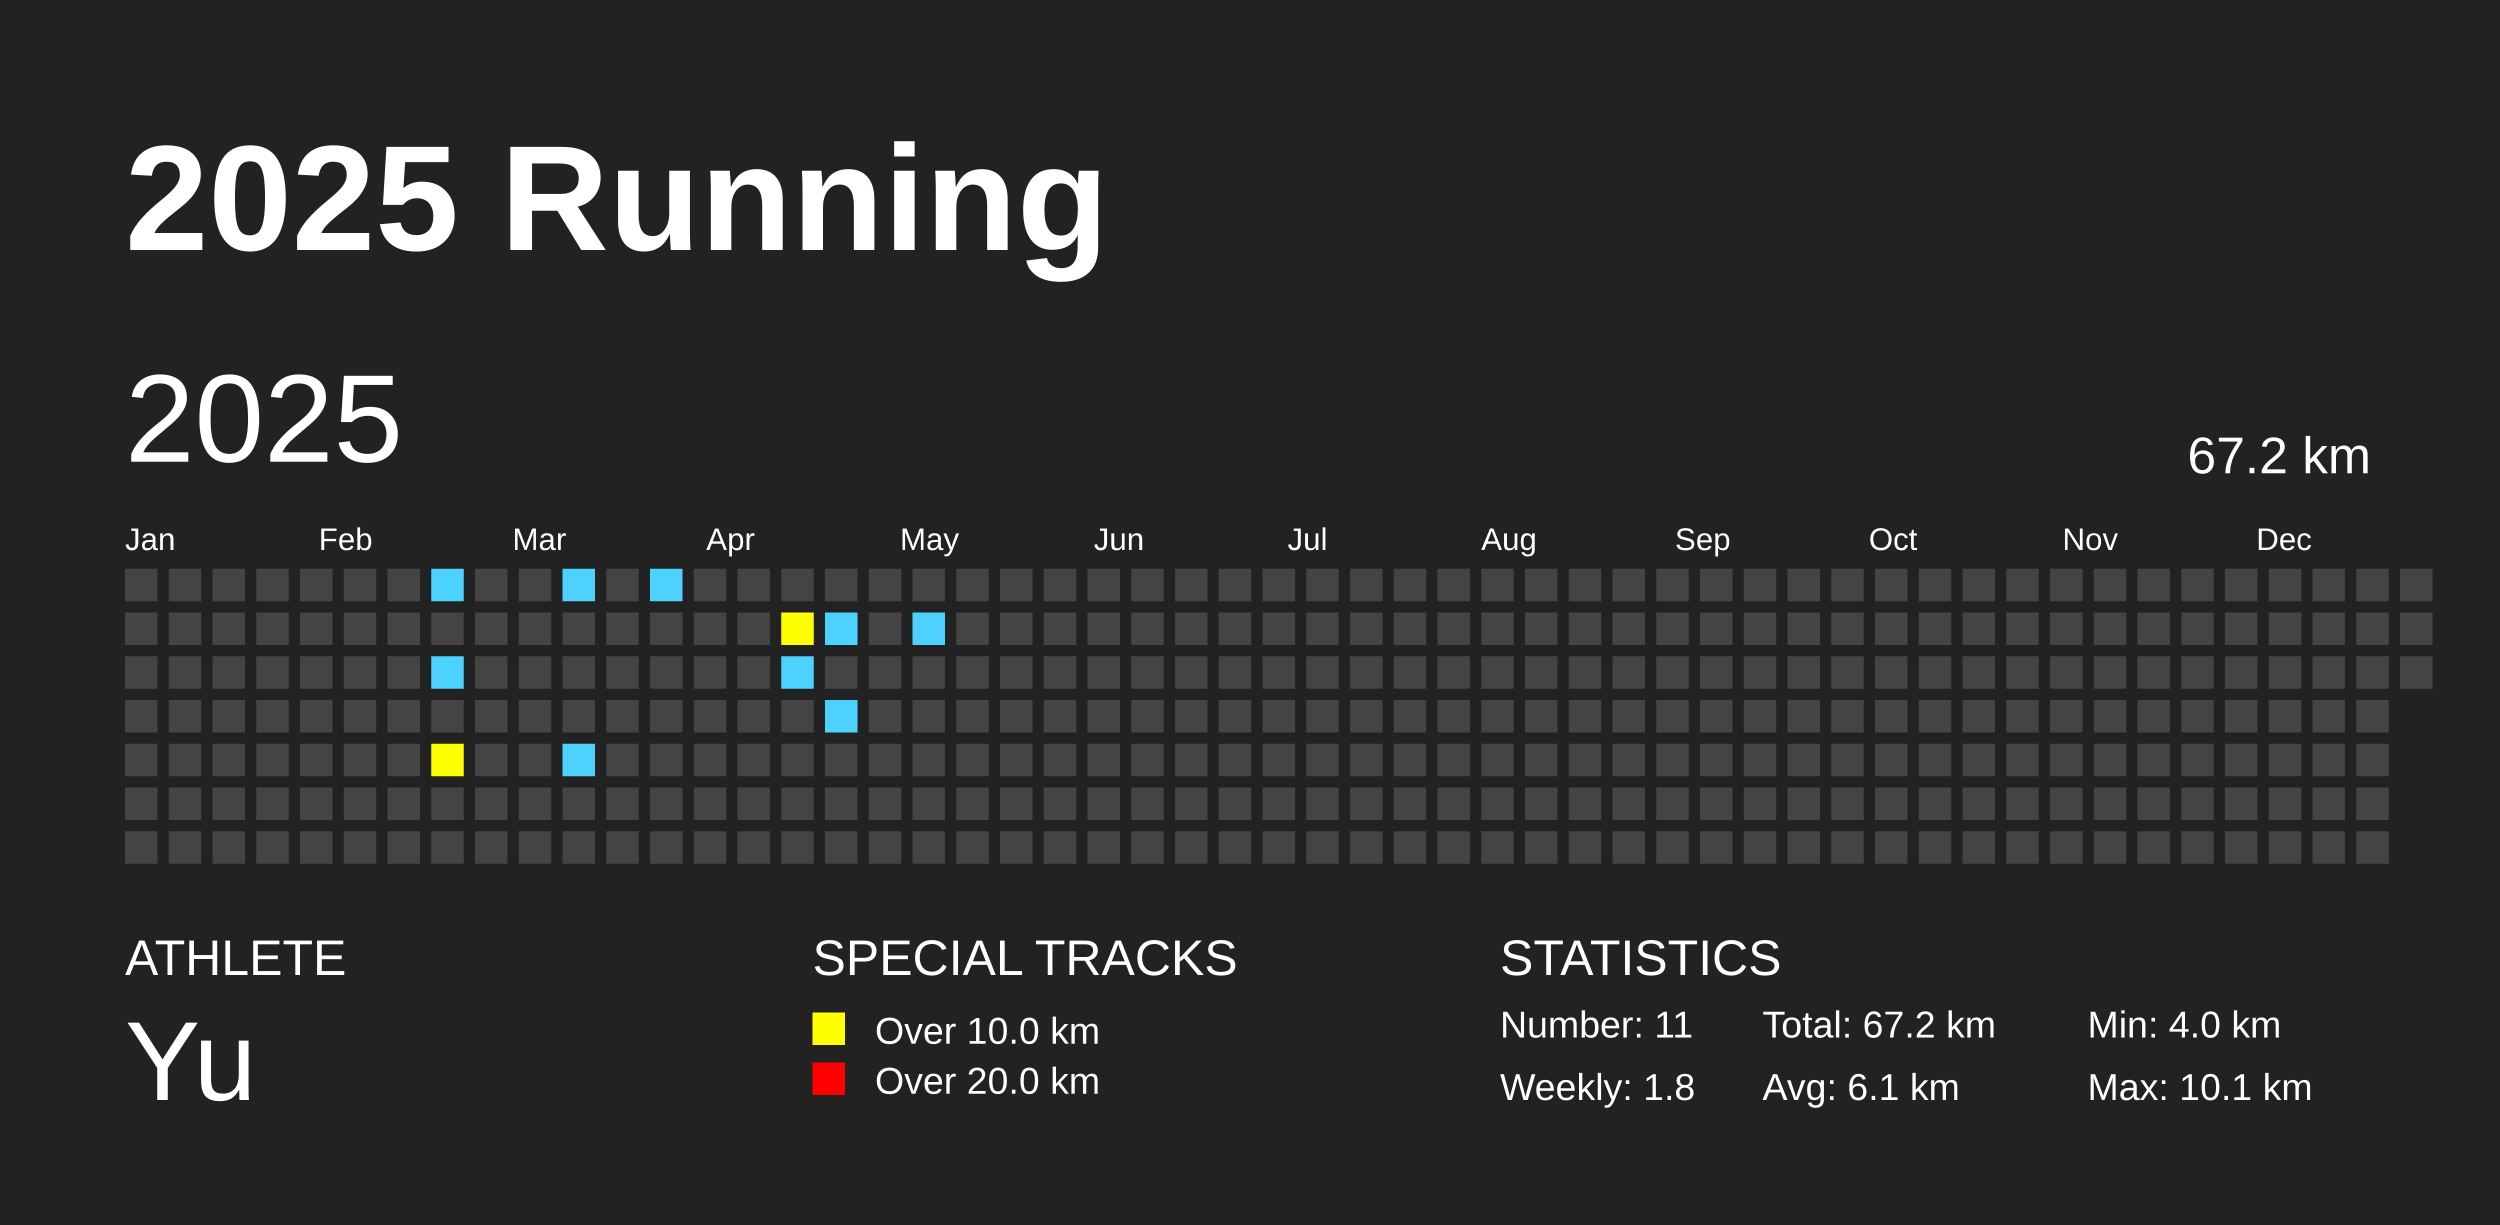
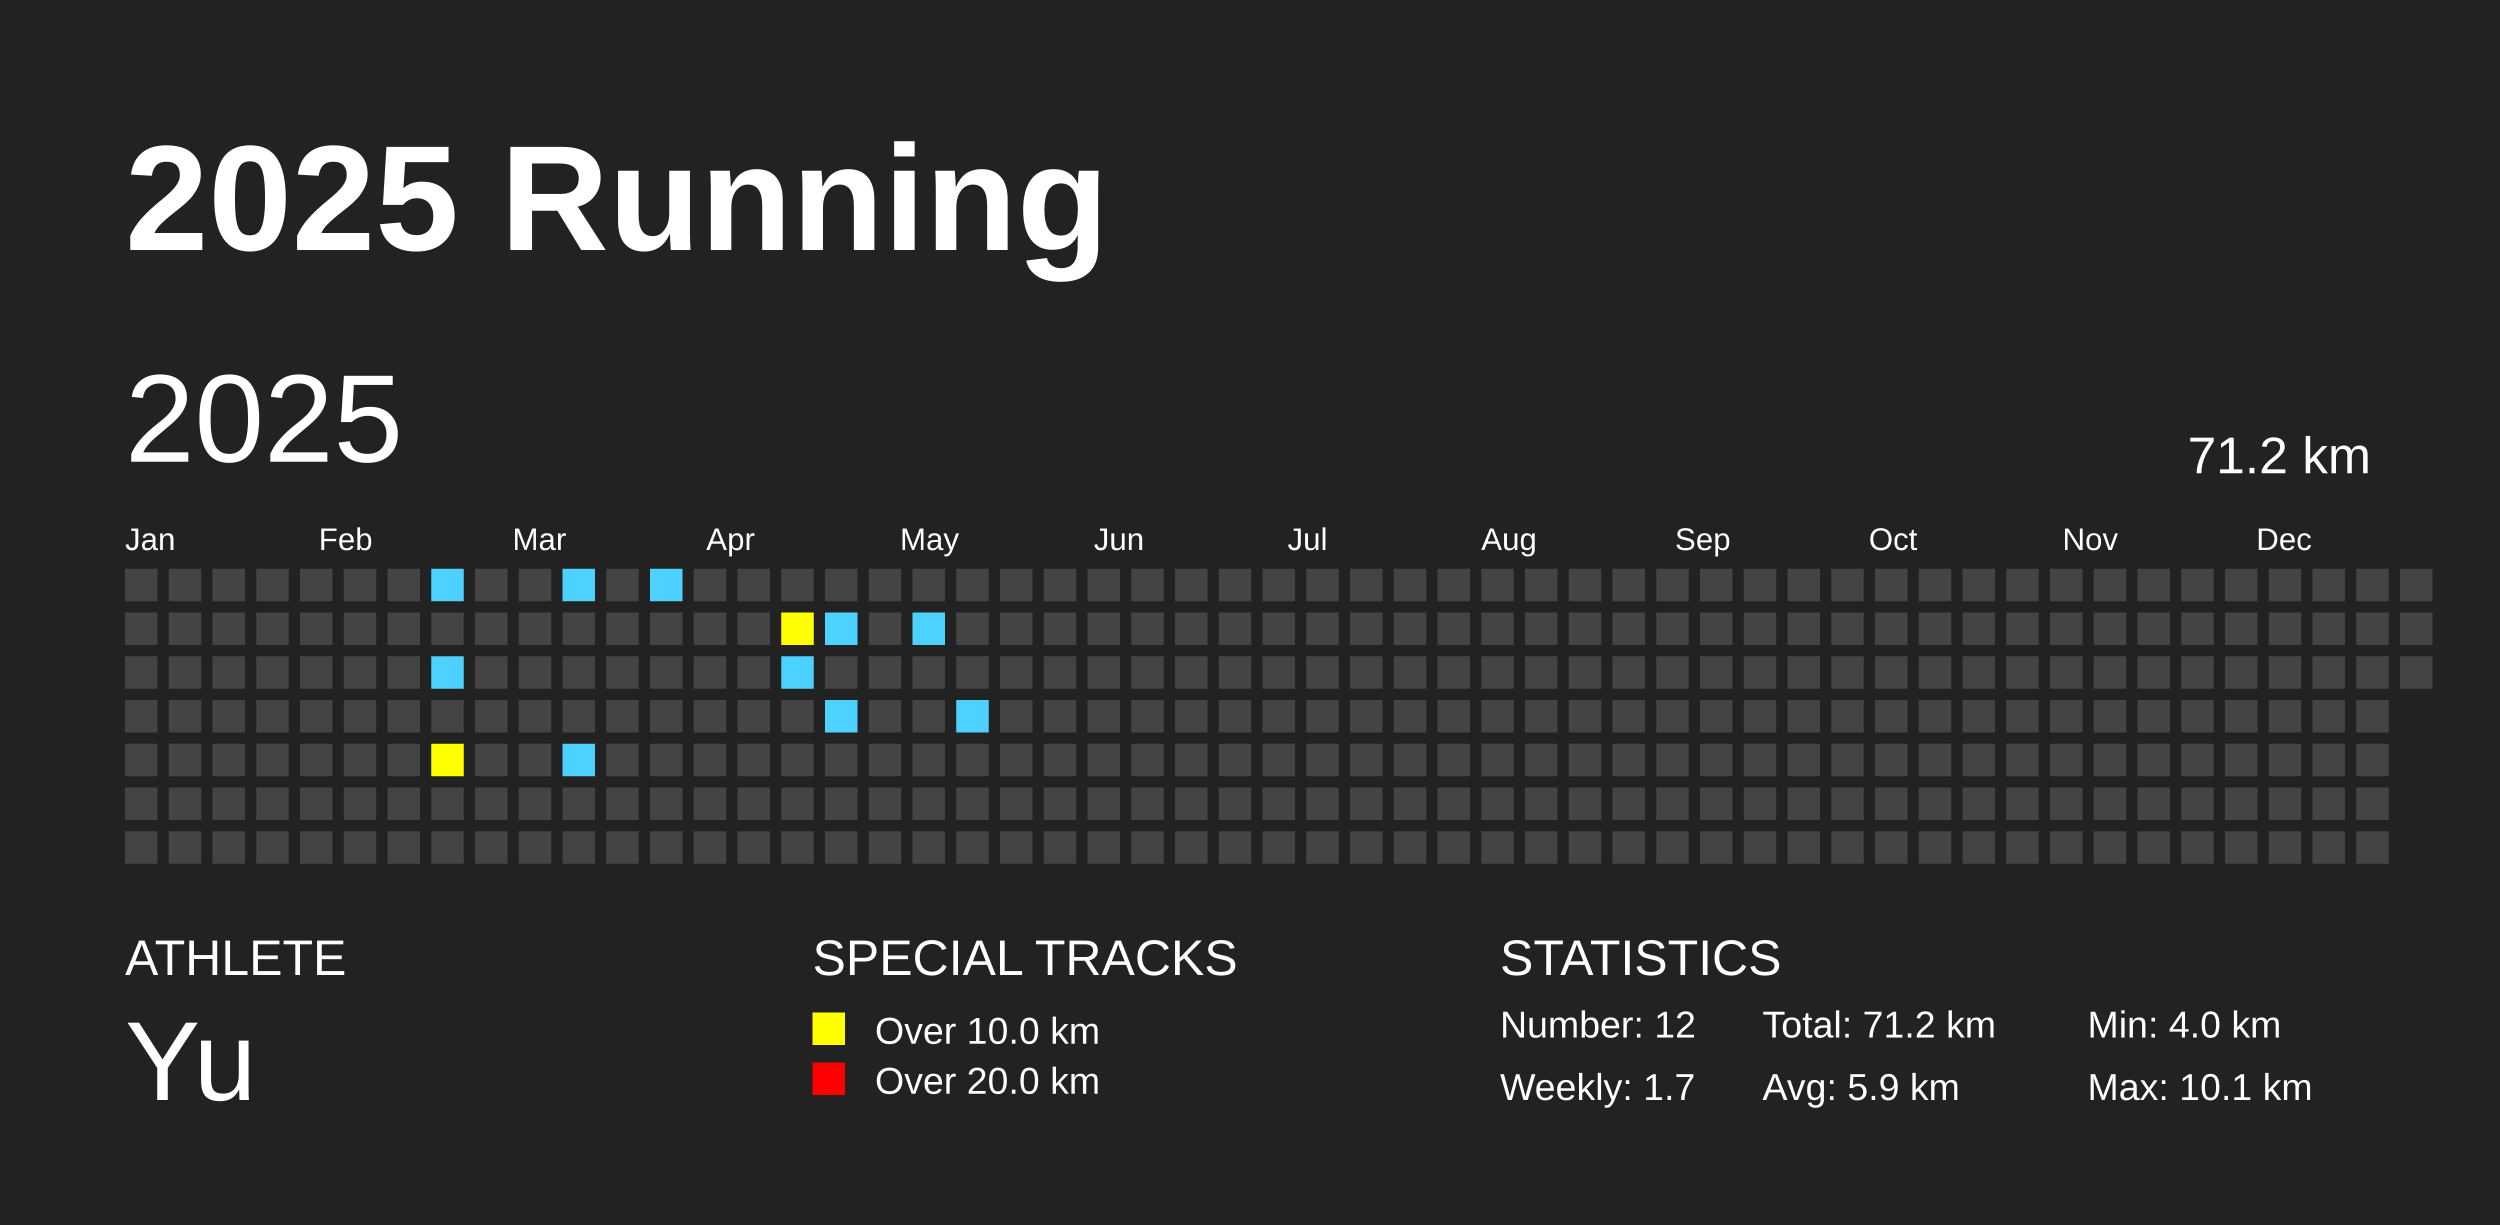
<svg xmlns="http://www.w3.org/2000/svg" baseProfile="full" height="98mm" version="1.1" viewBox="0,0,200,98" width="200mm">
  <defs />
  <rect fill="#222222" height="98" width="200" x="0" y="0" />
  <text fill="#FFFFFF" style="font-size:12px; font-family:Arial; font-weight:bold;" x="10" y="20">2025 Running</text>
  <text fill="#FFFFFF" style="font-size:4px; font-family:Arial" x="10" y="78">ATHLETE</text>
  <text fill="#FFFFFF" style="font-size:9px; font-family:Arial" x="10" y="88">Yu</text>
  <text fill="#FFFFFF" style="font-size:4px; font-family:Arial" x="65" y="78">SPECIAL TRACKS</text>
  <rect fill="yellow" height="2.6" width="2.6" x="65" y="81" />
  <text fill="#FFFFFF" style="font-size:3px; font-family:Arial" x="70" y="83.5">Over 10.0 km</text>
  <rect fill="red" height="2.6" width="2.6" x="65" y="85" />
  <text fill="#FFFFFF" style="font-size:3px; font-family:Arial" x="70" y="87.5">Over 20.0 km</text>
  <text fill="#FFFFFF" style="font-size:4px; font-family:Arial" x="120" y="78">STATISTICS</text>
-   <text fill="#FFFFFF" style="font-size:3px; font-family:Arial" x="120" y="83">Number: 11</text>
-   <text fill="#FFFFFF" style="font-size:3px; font-family:Arial" x="120" y="88">Weekly: 1.8</text>
-   <text fill="#FFFFFF" style="font-size:3px; font-family:Arial" x="141" y="83">Total: 67.2 km</text>
-   <text fill="#FFFFFF" style="font-size:3px; font-family:Arial" x="141" y="88">Avg: 6.1 km</text>
+   <text fill="#FFFFFF" style="font-size:3px; font-family:Arial" x="120" y="83">Number: 12</text>
+   <text fill="#FFFFFF" style="font-size:3px; font-family:Arial" x="120" y="88">Weekly: 1.7</text>
+   <text fill="#FFFFFF" style="font-size:3px; font-family:Arial" x="141" y="83">Total: 71.2 km</text>
+   <text fill="#FFFFFF" style="font-size:3px; font-family:Arial" x="141" y="88">Avg: 5.9 km</text>
  <text fill="#FFFFFF" style="font-size:3px; font-family:Arial" x="167" y="83">Min: 4.0 km</text>
  <text fill="#FFFFFF" style="font-size:3px; font-family:Arial" x="167" y="88">Max: 10.1 km</text>
  <text dominant-baseline="hanging" fill="#FFFFFF" style="font-size:10.0px; font-family:Arial;" x="10" y="30">2025</text>
-   <text dominant-baseline="hanging" fill="#FFFFFF" style="font-size:4.125px; font-family:Arial;" x="175" y="35">67.2 km</text>
+   <text dominant-baseline="hanging" fill="#FFFFFF" style="font-size:4.125px; font-family:Arial;" x="175" y="35">71.2 km</text>
  <text fill="#FFFFFF" style="font-size:2.5px; font-family:Arial" x="10.0" y="44">Jan</text>
  <text fill="#FFFFFF" style="font-size:2.5px; font-family:Arial" x="25.5" y="44">Feb</text>
  <text fill="#FFFFFF" style="font-size:2.5px; font-family:Arial" x="41.0" y="44">Mar</text>
  <text fill="#FFFFFF" style="font-size:2.5px; font-family:Arial" x="56.5" y="44">Apr</text>
  <text fill="#FFFFFF" style="font-size:2.5px; font-family:Arial" x="72.0" y="44">May</text>
  <text fill="#FFFFFF" style="font-size:2.5px; font-family:Arial" x="87.5" y="44">Jun</text>
  <text fill="#FFFFFF" style="font-size:2.5px; font-family:Arial" x="103.0" y="44">Jul</text>
  <text fill="#FFFFFF" style="font-size:2.5px; font-family:Arial" x="118.5" y="44">Aug</text>
  <text fill="#FFFFFF" style="font-size:2.5px; font-family:Arial" x="134.0" y="44">Sep</text>
  <text fill="#FFFFFF" style="font-size:2.5px; font-family:Arial" x="149.5" y="44">Oct</text>
  <text fill="#FFFFFF" style="font-size:2.5px; font-family:Arial" x="165.0" y="44">Nov</text>
  <text fill="#FFFFFF" style="font-size:2.5px; font-family:Arial" x="180.5" y="44">Dec</text>
  <rect fill="#444444" height="2.6" width="2.6" x="10.0" y="45.5" />
  <rect fill="#444444" height="2.6" width="2.6" x="10.0" y="49.0" />
  <rect fill="#444444" height="2.6" width="2.6" x="10.0" y="52.5" />
  <rect fill="#444444" height="2.6" width="2.6" x="10.0" y="56.0" />
  <rect fill="#444444" height="2.6" width="2.6" x="10.0" y="59.5" />
  <rect fill="#444444" height="2.6" width="2.6" x="10.0" y="63.0" />
  <rect fill="#444444" height="2.6" width="2.6" x="10.0" y="66.5" />
  <rect fill="#444444" height="2.6" width="2.6" x="13.5" y="45.5" />
  <rect fill="#444444" height="2.6" width="2.6" x="13.5" y="49.0" />
  <rect fill="#444444" height="2.6" width="2.6" x="13.5" y="52.5" />
  <rect fill="#444444" height="2.6" width="2.6" x="13.5" y="56.0" />
  <rect fill="#444444" height="2.6" width="2.6" x="13.5" y="59.5" />
  <rect fill="#444444" height="2.6" width="2.6" x="13.5" y="63.0" />
  <rect fill="#444444" height="2.6" width="2.6" x="13.5" y="66.5" />
  <rect fill="#444444" height="2.6" width="2.6" x="17.0" y="45.5" />
  <rect fill="#444444" height="2.6" width="2.6" x="17.0" y="49.0" />
  <rect fill="#444444" height="2.6" width="2.6" x="17.0" y="52.5" />
  <rect fill="#444444" height="2.6" width="2.6" x="17.0" y="56.0" />
  <rect fill="#444444" height="2.6" width="2.6" x="17.0" y="59.5" />
  <rect fill="#444444" height="2.6" width="2.6" x="17.0" y="63.0" />
  <rect fill="#444444" height="2.6" width="2.6" x="17.0" y="66.5" />
  <rect fill="#444444" height="2.6" width="2.6" x="20.5" y="45.5" />
  <rect fill="#444444" height="2.6" width="2.6" x="20.5" y="49.0" />
  <rect fill="#444444" height="2.6" width="2.6" x="20.5" y="52.5" />
  <rect fill="#444444" height="2.6" width="2.6" x="20.5" y="56.0" />
  <rect fill="#444444" height="2.6" width="2.6" x="20.5" y="59.5" />
  <rect fill="#444444" height="2.6" width="2.6" x="20.5" y="63.0" />
  <rect fill="#444444" height="2.6" width="2.6" x="20.5" y="66.5" />
  <rect fill="#444444" height="2.6" width="2.6" x="24.0" y="45.5" />
  <rect fill="#444444" height="2.6" width="2.6" x="24.0" y="49.0" />
  <rect fill="#444444" height="2.6" width="2.6" x="24.0" y="52.5" />
  <rect fill="#444444" height="2.6" width="2.6" x="24.0" y="56.0" />
  <rect fill="#444444" height="2.6" width="2.6" x="24.0" y="59.5" />
  <rect fill="#444444" height="2.6" width="2.6" x="24.0" y="63.0" />
  <rect fill="#444444" height="2.6" width="2.6" x="24.0" y="66.5" />
  <rect fill="#444444" height="2.6" width="2.6" x="27.5" y="45.5" />
  <rect fill="#444444" height="2.6" width="2.6" x="27.5" y="49.0" />
  <rect fill="#444444" height="2.6" width="2.6" x="27.5" y="52.5" />
  <rect fill="#444444" height="2.6" width="2.6" x="27.5" y="56.0" />
  <rect fill="#444444" height="2.6" width="2.6" x="27.5" y="59.5" />
  <rect fill="#444444" height="2.6" width="2.6" x="27.5" y="63.0" />
  <rect fill="#444444" height="2.6" width="2.6" x="27.5" y="66.5" />
  <rect fill="#444444" height="2.6" width="2.6" x="31.0" y="45.5" />
  <rect fill="#444444" height="2.6" width="2.6" x="31.0" y="49.0" />
  <rect fill="#444444" height="2.6" width="2.6" x="31.0" y="52.5" />
  <rect fill="#444444" height="2.6" width="2.6" x="31.0" y="56.0" />
  <rect fill="#444444" height="2.6" width="2.6" x="31.0" y="59.5" />
  <rect fill="#444444" height="2.6" width="2.6" x="31.0" y="63.0" />
  <rect fill="#444444" height="2.6" width="2.6" x="31.0" y="66.5" />
  <rect fill="#4DD2FF" height="2.6" width="2.6" x="34.5" y="45.5" />
  <rect fill="#444444" height="2.6" width="2.6" x="34.5" y="49.0" />
  <rect fill="#4DD2FF" height="2.6" width="2.6" x="34.5" y="52.5" />
  <rect fill="#444444" height="2.6" width="2.6" x="34.5" y="56.0" />
  <rect fill="yellow" height="2.6" width="2.6" x="34.5" y="59.5" />
  <rect fill="#444444" height="2.6" width="2.6" x="34.5" y="63.0" />
  <rect fill="#444444" height="2.6" width="2.6" x="34.5" y="66.5" />
  <rect fill="#444444" height="2.6" width="2.6" x="38.0" y="45.5" />
  <rect fill="#444444" height="2.6" width="2.6" x="38.0" y="49.0" />
  <rect fill="#444444" height="2.6" width="2.6" x="38.0" y="52.5" />
  <rect fill="#444444" height="2.6" width="2.6" x="38.0" y="56.0" />
  <rect fill="#444444" height="2.6" width="2.6" x="38.0" y="59.5" />
  <rect fill="#444444" height="2.6" width="2.6" x="38.0" y="63.0" />
  <rect fill="#444444" height="2.6" width="2.6" x="38.0" y="66.5" />
  <rect fill="#444444" height="2.6" width="2.6" x="41.5" y="45.5" />
  <rect fill="#444444" height="2.6" width="2.6" x="41.5" y="49.0" />
  <rect fill="#444444" height="2.6" width="2.6" x="41.5" y="52.5" />
  <rect fill="#444444" height="2.6" width="2.6" x="41.5" y="56.0" />
  <rect fill="#444444" height="2.6" width="2.6" x="41.5" y="59.5" />
  <rect fill="#444444" height="2.6" width="2.6" x="41.5" y="63.0" />
  <rect fill="#444444" height="2.6" width="2.6" x="41.5" y="66.5" />
  <rect fill="#4DD2FF" height="2.6" width="2.6" x="45.0" y="45.5" />
  <rect fill="#444444" height="2.6" width="2.6" x="45.0" y="49.0" />
  <rect fill="#444444" height="2.6" width="2.6" x="45.0" y="52.5" />
  <rect fill="#444444" height="2.6" width="2.6" x="45.0" y="56.0" />
  <rect fill="#4DD2FF" height="2.6" width="2.6" x="45.0" y="59.5" />
  <rect fill="#444444" height="2.6" width="2.6" x="45.0" y="63.0" />
  <rect fill="#444444" height="2.6" width="2.6" x="45.0" y="66.5" />
  <rect fill="#444444" height="2.6" width="2.6" x="48.5" y="45.5" />
  <rect fill="#444444" height="2.6" width="2.6" x="48.5" y="49.0" />
  <rect fill="#444444" height="2.6" width="2.6" x="48.5" y="52.5" />
  <rect fill="#444444" height="2.6" width="2.6" x="48.5" y="56.0" />
  <rect fill="#444444" height="2.6" width="2.6" x="48.5" y="59.5" />
  <rect fill="#444444" height="2.6" width="2.6" x="48.5" y="63.0" />
  <rect fill="#444444" height="2.6" width="2.6" x="48.5" y="66.5" />
  <rect fill="#4DD2FF" height="2.6" width="2.6" x="52.0" y="45.5" />
  <rect fill="#444444" height="2.6" width="2.6" x="52.0" y="49.0" />
  <rect fill="#444444" height="2.6" width="2.6" x="52.0" y="52.5" />
  <rect fill="#444444" height="2.6" width="2.6" x="52.0" y="56.0" />
  <rect fill="#444444" height="2.6" width="2.6" x="52.0" y="59.5" />
  <rect fill="#444444" height="2.6" width="2.6" x="52.0" y="63.0" />
  <rect fill="#444444" height="2.6" width="2.6" x="52.0" y="66.5" />
  <rect fill="#444444" height="2.6" width="2.6" x="55.5" y="45.5" />
  <rect fill="#444444" height="2.6" width="2.6" x="55.5" y="49.0" />
  <rect fill="#444444" height="2.6" width="2.6" x="55.5" y="52.5" />
  <rect fill="#444444" height="2.6" width="2.6" x="55.5" y="56.0" />
  <rect fill="#444444" height="2.6" width="2.6" x="55.5" y="59.5" />
  <rect fill="#444444" height="2.6" width="2.6" x="55.5" y="63.0" />
  <rect fill="#444444" height="2.6" width="2.6" x="55.5" y="66.5" />
  <rect fill="#444444" height="2.6" width="2.6" x="59.0" y="45.5" />
  <rect fill="#444444" height="2.6" width="2.6" x="59.0" y="49.0" />
  <rect fill="#444444" height="2.6" width="2.6" x="59.0" y="52.5" />
  <rect fill="#444444" height="2.6" width="2.6" x="59.0" y="56.0" />
  <rect fill="#444444" height="2.6" width="2.6" x="59.0" y="59.5" />
  <rect fill="#444444" height="2.6" width="2.6" x="59.0" y="63.0" />
  <rect fill="#444444" height="2.6" width="2.6" x="59.0" y="66.5" />
  <rect fill="#444444" height="2.6" width="2.6" x="62.5" y="45.5" />
  <rect fill="yellow" height="2.6" width="2.6" x="62.5" y="49.0" />
  <rect fill="#4DD2FF" height="2.6" width="2.6" x="62.5" y="52.5" />
  <rect fill="#444444" height="2.6" width="2.6" x="62.5" y="56.0" />
  <rect fill="#444444" height="2.6" width="2.6" x="62.5" y="59.5" />
  <rect fill="#444444" height="2.6" width="2.6" x="62.5" y="63.0" />
  <rect fill="#444444" height="2.6" width="2.6" x="62.5" y="66.5" />
  <rect fill="#444444" height="2.6" width="2.6" x="66.0" y="45.5" />
  <rect fill="#4DD2FF" height="2.6" width="2.6" x="66.0" y="49.0" />
  <rect fill="#444444" height="2.6" width="2.6" x="66.0" y="52.5" />
  <rect fill="#4DD2FF" height="2.6" width="2.6" x="66.0" y="56.0" />
  <rect fill="#444444" height="2.6" width="2.6" x="66.0" y="59.5" />
  <rect fill="#444444" height="2.6" width="2.6" x="66.0" y="63.0" />
  <rect fill="#444444" height="2.6" width="2.6" x="66.0" y="66.5" />
  <rect fill="#444444" height="2.6" width="2.6" x="69.5" y="45.5" />
  <rect fill="#444444" height="2.6" width="2.6" x="69.5" y="49.0" />
  <rect fill="#444444" height="2.6" width="2.6" x="69.5" y="52.5" />
  <rect fill="#444444" height="2.6" width="2.6" x="69.5" y="56.0" />
  <rect fill="#444444" height="2.6" width="2.6" x="69.5" y="59.5" />
  <rect fill="#444444" height="2.6" width="2.6" x="69.5" y="63.0" />
  <rect fill="#444444" height="2.6" width="2.6" x="69.5" y="66.5" />
  <rect fill="#444444" height="2.6" width="2.6" x="73.0" y="45.5" />
  <rect fill="#4DD2FF" height="2.6" width="2.6" x="73.0" y="49.0" />
  <rect fill="#444444" height="2.6" width="2.6" x="73.0" y="52.5" />
  <rect fill="#444444" height="2.6" width="2.6" x="73.0" y="56.0" />
  <rect fill="#444444" height="2.6" width="2.6" x="73.0" y="59.5" />
  <rect fill="#444444" height="2.6" width="2.6" x="73.0" y="63.0" />
  <rect fill="#444444" height="2.6" width="2.6" x="73.0" y="66.5" />
  <rect fill="#444444" height="2.6" width="2.6" x="76.5" y="45.5" />
  <rect fill="#444444" height="2.6" width="2.6" x="76.5" y="49.0" />
  <rect fill="#444444" height="2.6" width="2.6" x="76.5" y="52.5" />
-   <rect fill="#444444" height="2.6" width="2.6" x="76.5" y="56.0" />
+   <rect fill="#4DD2FF" height="2.6" width="2.6" x="76.5" y="56.0" />
  <rect fill="#444444" height="2.6" width="2.6" x="76.5" y="59.5" />
  <rect fill="#444444" height="2.6" width="2.6" x="76.5" y="63.0" />
  <rect fill="#444444" height="2.6" width="2.6" x="76.5" y="66.5" />
  <rect fill="#444444" height="2.6" width="2.6" x="80.0" y="45.5" />
  <rect fill="#444444" height="2.6" width="2.6" x="80.0" y="49.0" />
  <rect fill="#444444" height="2.6" width="2.6" x="80.0" y="52.5" />
  <rect fill="#444444" height="2.6" width="2.6" x="80.0" y="56.0" />
  <rect fill="#444444" height="2.6" width="2.6" x="80.0" y="59.5" />
  <rect fill="#444444" height="2.6" width="2.6" x="80.0" y="63.0" />
  <rect fill="#444444" height="2.6" width="2.6" x="80.0" y="66.5" />
  <rect fill="#444444" height="2.6" width="2.6" x="83.5" y="45.5" />
  <rect fill="#444444" height="2.6" width="2.6" x="83.5" y="49.0" />
  <rect fill="#444444" height="2.6" width="2.6" x="83.5" y="52.5" />
  <rect fill="#444444" height="2.6" width="2.6" x="83.5" y="56.0" />
  <rect fill="#444444" height="2.6" width="2.6" x="83.5" y="59.5" />
  <rect fill="#444444" height="2.6" width="2.6" x="83.5" y="63.0" />
  <rect fill="#444444" height="2.6" width="2.6" x="83.5" y="66.5" />
  <rect fill="#444444" height="2.6" width="2.6" x="87.0" y="45.5" />
  <rect fill="#444444" height="2.6" width="2.6" x="87.0" y="49.0" />
  <rect fill="#444444" height="2.6" width="2.6" x="87.0" y="52.5" />
  <rect fill="#444444" height="2.6" width="2.6" x="87.0" y="56.0" />
  <rect fill="#444444" height="2.6" width="2.6" x="87.0" y="59.5" />
  <rect fill="#444444" height="2.6" width="2.6" x="87.0" y="63.0" />
  <rect fill="#444444" height="2.6" width="2.6" x="87.0" y="66.5" />
  <rect fill="#444444" height="2.6" width="2.6" x="90.5" y="45.5" />
  <rect fill="#444444" height="2.6" width="2.6" x="90.5" y="49.0" />
  <rect fill="#444444" height="2.6" width="2.6" x="90.5" y="52.5" />
  <rect fill="#444444" height="2.6" width="2.6" x="90.5" y="56.0" />
  <rect fill="#444444" height="2.6" width="2.6" x="90.5" y="59.5" />
  <rect fill="#444444" height="2.6" width="2.6" x="90.5" y="63.0" />
  <rect fill="#444444" height="2.6" width="2.6" x="90.5" y="66.5" />
  <rect fill="#444444" height="2.6" width="2.6" x="94.0" y="45.5" />
  <rect fill="#444444" height="2.6" width="2.6" x="94.0" y="49.0" />
  <rect fill="#444444" height="2.6" width="2.6" x="94.0" y="52.5" />
  <rect fill="#444444" height="2.6" width="2.6" x="94.0" y="56.0" />
  <rect fill="#444444" height="2.6" width="2.6" x="94.0" y="59.5" />
  <rect fill="#444444" height="2.6" width="2.6" x="94.0" y="63.0" />
  <rect fill="#444444" height="2.6" width="2.6" x="94.0" y="66.5" />
  <rect fill="#444444" height="2.6" width="2.6" x="97.5" y="45.5" />
  <rect fill="#444444" height="2.6" width="2.6" x="97.5" y="49.0" />
  <rect fill="#444444" height="2.6" width="2.6" x="97.5" y="52.5" />
  <rect fill="#444444" height="2.6" width="2.6" x="97.5" y="56.0" />
  <rect fill="#444444" height="2.6" width="2.6" x="97.5" y="59.5" />
  <rect fill="#444444" height="2.6" width="2.6" x="97.5" y="63.0" />
  <rect fill="#444444" height="2.6" width="2.6" x="97.5" y="66.5" />
  <rect fill="#444444" height="2.6" width="2.6" x="101.0" y="45.5" />
  <rect fill="#444444" height="2.6" width="2.6" x="101.0" y="49.0" />
  <rect fill="#444444" height="2.6" width="2.6" x="101.0" y="52.5" />
  <rect fill="#444444" height="2.6" width="2.6" x="101.0" y="56.0" />
  <rect fill="#444444" height="2.6" width="2.6" x="101.0" y="59.5" />
  <rect fill="#444444" height="2.6" width="2.6" x="101.0" y="63.0" />
  <rect fill="#444444" height="2.6" width="2.6" x="101.0" y="66.5" />
  <rect fill="#444444" height="2.6" width="2.6" x="104.5" y="45.5" />
  <rect fill="#444444" height="2.6" width="2.6" x="104.5" y="49.0" />
  <rect fill="#444444" height="2.6" width="2.6" x="104.5" y="52.5" />
  <rect fill="#444444" height="2.6" width="2.6" x="104.5" y="56.0" />
  <rect fill="#444444" height="2.6" width="2.6" x="104.5" y="59.5" />
  <rect fill="#444444" height="2.6" width="2.6" x="104.5" y="63.0" />
  <rect fill="#444444" height="2.6" width="2.6" x="104.5" y="66.5" />
  <rect fill="#444444" height="2.6" width="2.6" x="108.0" y="45.5" />
  <rect fill="#444444" height="2.6" width="2.6" x="108.0" y="49.0" />
  <rect fill="#444444" height="2.6" width="2.6" x="108.0" y="52.5" />
  <rect fill="#444444" height="2.6" width="2.6" x="108.0" y="56.0" />
  <rect fill="#444444" height="2.6" width="2.6" x="108.0" y="59.5" />
  <rect fill="#444444" height="2.6" width="2.6" x="108.0" y="63.0" />
  <rect fill="#444444" height="2.6" width="2.6" x="108.0" y="66.5" />
  <rect fill="#444444" height="2.6" width="2.6" x="111.5" y="45.5" />
  <rect fill="#444444" height="2.6" width="2.6" x="111.5" y="49.0" />
  <rect fill="#444444" height="2.6" width="2.6" x="111.5" y="52.5" />
  <rect fill="#444444" height="2.6" width="2.6" x="111.5" y="56.0" />
  <rect fill="#444444" height="2.6" width="2.6" x="111.5" y="59.5" />
  <rect fill="#444444" height="2.6" width="2.6" x="111.5" y="63.0" />
  <rect fill="#444444" height="2.6" width="2.6" x="111.5" y="66.5" />
  <rect fill="#444444" height="2.6" width="2.6" x="115.0" y="45.5" />
  <rect fill="#444444" height="2.6" width="2.6" x="115.0" y="49.0" />
  <rect fill="#444444" height="2.6" width="2.6" x="115.0" y="52.5" />
  <rect fill="#444444" height="2.6" width="2.6" x="115.0" y="56.0" />
  <rect fill="#444444" height="2.6" width="2.6" x="115.0" y="59.5" />
  <rect fill="#444444" height="2.6" width="2.6" x="115.0" y="63.0" />
  <rect fill="#444444" height="2.6" width="2.6" x="115.0" y="66.5" />
  <rect fill="#444444" height="2.6" width="2.6" x="118.5" y="45.5" />
  <rect fill="#444444" height="2.6" width="2.6" x="118.5" y="49.0" />
  <rect fill="#444444" height="2.6" width="2.6" x="118.5" y="52.5" />
  <rect fill="#444444" height="2.6" width="2.6" x="118.5" y="56.0" />
  <rect fill="#444444" height="2.6" width="2.6" x="118.5" y="59.5" />
  <rect fill="#444444" height="2.6" width="2.6" x="118.5" y="63.0" />
  <rect fill="#444444" height="2.6" width="2.6" x="118.5" y="66.5" />
  <rect fill="#444444" height="2.6" width="2.6" x="122.0" y="45.5" />
  <rect fill="#444444" height="2.6" width="2.6" x="122.0" y="49.0" />
  <rect fill="#444444" height="2.6" width="2.6" x="122.0" y="52.5" />
  <rect fill="#444444" height="2.6" width="2.6" x="122.0" y="56.0" />
  <rect fill="#444444" height="2.6" width="2.6" x="122.0" y="59.5" />
  <rect fill="#444444" height="2.6" width="2.6" x="122.0" y="63.0" />
  <rect fill="#444444" height="2.6" width="2.6" x="122.0" y="66.5" />
  <rect fill="#444444" height="2.6" width="2.6" x="125.5" y="45.5" />
  <rect fill="#444444" height="2.6" width="2.6" x="125.5" y="49.0" />
  <rect fill="#444444" height="2.6" width="2.6" x="125.5" y="52.5" />
  <rect fill="#444444" height="2.6" width="2.6" x="125.5" y="56.0" />
  <rect fill="#444444" height="2.6" width="2.6" x="125.5" y="59.5" />
  <rect fill="#444444" height="2.6" width="2.6" x="125.5" y="63.0" />
  <rect fill="#444444" height="2.6" width="2.6" x="125.5" y="66.5" />
  <rect fill="#444444" height="2.6" width="2.6" x="129.0" y="45.5" />
  <rect fill="#444444" height="2.6" width="2.6" x="129.0" y="49.0" />
  <rect fill="#444444" height="2.6" width="2.6" x="129.0" y="52.5" />
  <rect fill="#444444" height="2.6" width="2.6" x="129.0" y="56.0" />
  <rect fill="#444444" height="2.6" width="2.6" x="129.0" y="59.5" />
  <rect fill="#444444" height="2.6" width="2.6" x="129.0" y="63.0" />
  <rect fill="#444444" height="2.6" width="2.6" x="129.0" y="66.5" />
  <rect fill="#444444" height="2.6" width="2.6" x="132.5" y="45.5" />
  <rect fill="#444444" height="2.6" width="2.6" x="132.5" y="49.0" />
  <rect fill="#444444" height="2.6" width="2.6" x="132.5" y="52.5" />
  <rect fill="#444444" height="2.6" width="2.6" x="132.5" y="56.0" />
  <rect fill="#444444" height="2.6" width="2.6" x="132.5" y="59.5" />
  <rect fill="#444444" height="2.6" width="2.6" x="132.5" y="63.0" />
  <rect fill="#444444" height="2.6" width="2.6" x="132.5" y="66.5" />
  <rect fill="#444444" height="2.6" width="2.6" x="136.0" y="45.5" />
  <rect fill="#444444" height="2.6" width="2.6" x="136.0" y="49.0" />
  <rect fill="#444444" height="2.6" width="2.6" x="136.0" y="52.5" />
  <rect fill="#444444" height="2.6" width="2.6" x="136.0" y="56.0" />
  <rect fill="#444444" height="2.6" width="2.6" x="136.0" y="59.5" />
  <rect fill="#444444" height="2.6" width="2.6" x="136.0" y="63.0" />
  <rect fill="#444444" height="2.6" width="2.6" x="136.0" y="66.5" />
  <rect fill="#444444" height="2.6" width="2.6" x="139.5" y="45.5" />
  <rect fill="#444444" height="2.6" width="2.6" x="139.5" y="49.0" />
  <rect fill="#444444" height="2.6" width="2.6" x="139.5" y="52.5" />
  <rect fill="#444444" height="2.6" width="2.6" x="139.5" y="56.0" />
  <rect fill="#444444" height="2.6" width="2.6" x="139.5" y="59.5" />
  <rect fill="#444444" height="2.6" width="2.6" x="139.5" y="63.0" />
  <rect fill="#444444" height="2.6" width="2.6" x="139.5" y="66.5" />
  <rect fill="#444444" height="2.6" width="2.6" x="143.0" y="45.5" />
  <rect fill="#444444" height="2.6" width="2.6" x="143.0" y="49.0" />
  <rect fill="#444444" height="2.6" width="2.6" x="143.0" y="52.5" />
  <rect fill="#444444" height="2.6" width="2.6" x="143.0" y="56.0" />
  <rect fill="#444444" height="2.6" width="2.6" x="143.0" y="59.5" />
  <rect fill="#444444" height="2.6" width="2.6" x="143.0" y="63.0" />
  <rect fill="#444444" height="2.6" width="2.6" x="143.0" y="66.5" />
  <rect fill="#444444" height="2.6" width="2.6" x="146.5" y="45.5" />
  <rect fill="#444444" height="2.6" width="2.6" x="146.5" y="49.0" />
  <rect fill="#444444" height="2.6" width="2.6" x="146.5" y="52.5" />
  <rect fill="#444444" height="2.6" width="2.6" x="146.5" y="56.0" />
  <rect fill="#444444" height="2.6" width="2.6" x="146.5" y="59.5" />
  <rect fill="#444444" height="2.6" width="2.6" x="146.5" y="63.0" />
  <rect fill="#444444" height="2.6" width="2.6" x="146.5" y="66.5" />
  <rect fill="#444444" height="2.6" width="2.6" x="150.0" y="45.5" />
  <rect fill="#444444" height="2.6" width="2.6" x="150.0" y="49.0" />
  <rect fill="#444444" height="2.6" width="2.6" x="150.0" y="52.5" />
  <rect fill="#444444" height="2.6" width="2.6" x="150.0" y="56.0" />
  <rect fill="#444444" height="2.6" width="2.6" x="150.0" y="59.5" />
  <rect fill="#444444" height="2.6" width="2.6" x="150.0" y="63.0" />
  <rect fill="#444444" height="2.6" width="2.6" x="150.0" y="66.5" />
  <rect fill="#444444" height="2.6" width="2.6" x="153.5" y="45.5" />
  <rect fill="#444444" height="2.6" width="2.6" x="153.5" y="49.0" />
  <rect fill="#444444" height="2.6" width="2.6" x="153.5" y="52.5" />
  <rect fill="#444444" height="2.6" width="2.6" x="153.5" y="56.0" />
  <rect fill="#444444" height="2.6" width="2.6" x="153.5" y="59.5" />
  <rect fill="#444444" height="2.6" width="2.6" x="153.5" y="63.0" />
  <rect fill="#444444" height="2.6" width="2.6" x="153.5" y="66.5" />
  <rect fill="#444444" height="2.6" width="2.6" x="157.0" y="45.5" />
  <rect fill="#444444" height="2.6" width="2.6" x="157.0" y="49.0" />
  <rect fill="#444444" height="2.6" width="2.6" x="157.0" y="52.5" />
  <rect fill="#444444" height="2.6" width="2.6" x="157.0" y="56.0" />
  <rect fill="#444444" height="2.6" width="2.6" x="157.0" y="59.5" />
  <rect fill="#444444" height="2.6" width="2.6" x="157.0" y="63.0" />
  <rect fill="#444444" height="2.6" width="2.6" x="157.0" y="66.5" />
  <rect fill="#444444" height="2.6" width="2.6" x="160.5" y="45.5" />
  <rect fill="#444444" height="2.6" width="2.6" x="160.5" y="49.0" />
  <rect fill="#444444" height="2.6" width="2.6" x="160.5" y="52.5" />
  <rect fill="#444444" height="2.6" width="2.6" x="160.5" y="56.0" />
  <rect fill="#444444" height="2.6" width="2.6" x="160.5" y="59.5" />
  <rect fill="#444444" height="2.6" width="2.6" x="160.5" y="63.0" />
  <rect fill="#444444" height="2.6" width="2.6" x="160.5" y="66.5" />
  <rect fill="#444444" height="2.6" width="2.6" x="164.0" y="45.5" />
  <rect fill="#444444" height="2.6" width="2.6" x="164.0" y="49.0" />
  <rect fill="#444444" height="2.6" width="2.6" x="164.0" y="52.5" />
  <rect fill="#444444" height="2.6" width="2.6" x="164.0" y="56.0" />
  <rect fill="#444444" height="2.6" width="2.6" x="164.0" y="59.5" />
  <rect fill="#444444" height="2.6" width="2.6" x="164.0" y="63.0" />
  <rect fill="#444444" height="2.6" width="2.6" x="164.0" y="66.5" />
  <rect fill="#444444" height="2.6" width="2.6" x="167.5" y="45.5" />
  <rect fill="#444444" height="2.6" width="2.6" x="167.5" y="49.0" />
  <rect fill="#444444" height="2.6" width="2.6" x="167.5" y="52.5" />
  <rect fill="#444444" height="2.6" width="2.6" x="167.5" y="56.0" />
  <rect fill="#444444" height="2.6" width="2.6" x="167.5" y="59.5" />
  <rect fill="#444444" height="2.6" width="2.6" x="167.5" y="63.0" />
  <rect fill="#444444" height="2.6" width="2.6" x="167.5" y="66.5" />
  <rect fill="#444444" height="2.6" width="2.6" x="171.0" y="45.5" />
  <rect fill="#444444" height="2.6" width="2.6" x="171.0" y="49.0" />
  <rect fill="#444444" height="2.6" width="2.6" x="171.0" y="52.5" />
  <rect fill="#444444" height="2.6" width="2.6" x="171.0" y="56.0" />
  <rect fill="#444444" height="2.6" width="2.6" x="171.0" y="59.5" />
  <rect fill="#444444" height="2.6" width="2.6" x="171.0" y="63.0" />
  <rect fill="#444444" height="2.6" width="2.6" x="171.0" y="66.5" />
  <rect fill="#444444" height="2.6" width="2.6" x="174.5" y="45.5" />
  <rect fill="#444444" height="2.6" width="2.6" x="174.5" y="49.0" />
  <rect fill="#444444" height="2.6" width="2.6" x="174.5" y="52.5" />
  <rect fill="#444444" height="2.6" width="2.6" x="174.5" y="56.0" />
  <rect fill="#444444" height="2.6" width="2.6" x="174.5" y="59.5" />
  <rect fill="#444444" height="2.6" width="2.6" x="174.5" y="63.0" />
  <rect fill="#444444" height="2.6" width="2.6" x="174.5" y="66.5" />
  <rect fill="#444444" height="2.6" width="2.6" x="178.0" y="45.5" />
  <rect fill="#444444" height="2.6" width="2.6" x="178.0" y="49.0" />
  <rect fill="#444444" height="2.6" width="2.6" x="178.0" y="52.5" />
  <rect fill="#444444" height="2.6" width="2.6" x="178.0" y="56.0" />
  <rect fill="#444444" height="2.6" width="2.6" x="178.0" y="59.5" />
  <rect fill="#444444" height="2.6" width="2.6" x="178.0" y="63.0" />
  <rect fill="#444444" height="2.6" width="2.6" x="178.0" y="66.5" />
  <rect fill="#444444" height="2.6" width="2.6" x="181.5" y="45.5" />
  <rect fill="#444444" height="2.6" width="2.6" x="181.5" y="49.0" />
  <rect fill="#444444" height="2.6" width="2.6" x="181.5" y="52.5" />
  <rect fill="#444444" height="2.6" width="2.6" x="181.5" y="56.0" />
  <rect fill="#444444" height="2.6" width="2.6" x="181.5" y="59.5" />
  <rect fill="#444444" height="2.6" width="2.6" x="181.5" y="63.0" />
  <rect fill="#444444" height="2.6" width="2.6" x="181.5" y="66.5" />
  <rect fill="#444444" height="2.6" width="2.6" x="185.0" y="45.5" />
  <rect fill="#444444" height="2.6" width="2.6" x="185.0" y="49.0" />
  <rect fill="#444444" height="2.6" width="2.6" x="185.0" y="52.5" />
  <rect fill="#444444" height="2.6" width="2.6" x="185.0" y="56.0" />
  <rect fill="#444444" height="2.6" width="2.6" x="185.0" y="59.5" />
  <rect fill="#444444" height="2.6" width="2.6" x="185.0" y="63.0" />
  <rect fill="#444444" height="2.6" width="2.6" x="185.0" y="66.5" />
  <rect fill="#444444" height="2.6" width="2.6" x="188.5" y="45.5" />
  <rect fill="#444444" height="2.6" width="2.6" x="188.5" y="49.0" />
  <rect fill="#444444" height="2.6" width="2.6" x="188.5" y="52.5" />
  <rect fill="#444444" height="2.6" width="2.6" x="188.5" y="56.0" />
  <rect fill="#444444" height="2.6" width="2.6" x="188.5" y="59.5" />
  <rect fill="#444444" height="2.6" width="2.6" x="188.5" y="63.0" />
  <rect fill="#444444" height="2.6" width="2.6" x="188.5" y="66.5" />
  <rect fill="#444444" height="2.6" width="2.6" x="192.0" y="45.5" />
  <rect fill="#444444" height="2.6" width="2.6" x="192.0" y="49.0" />
  <rect fill="#444444" height="2.6" width="2.6" x="192.0" y="52.5" />
</svg>
